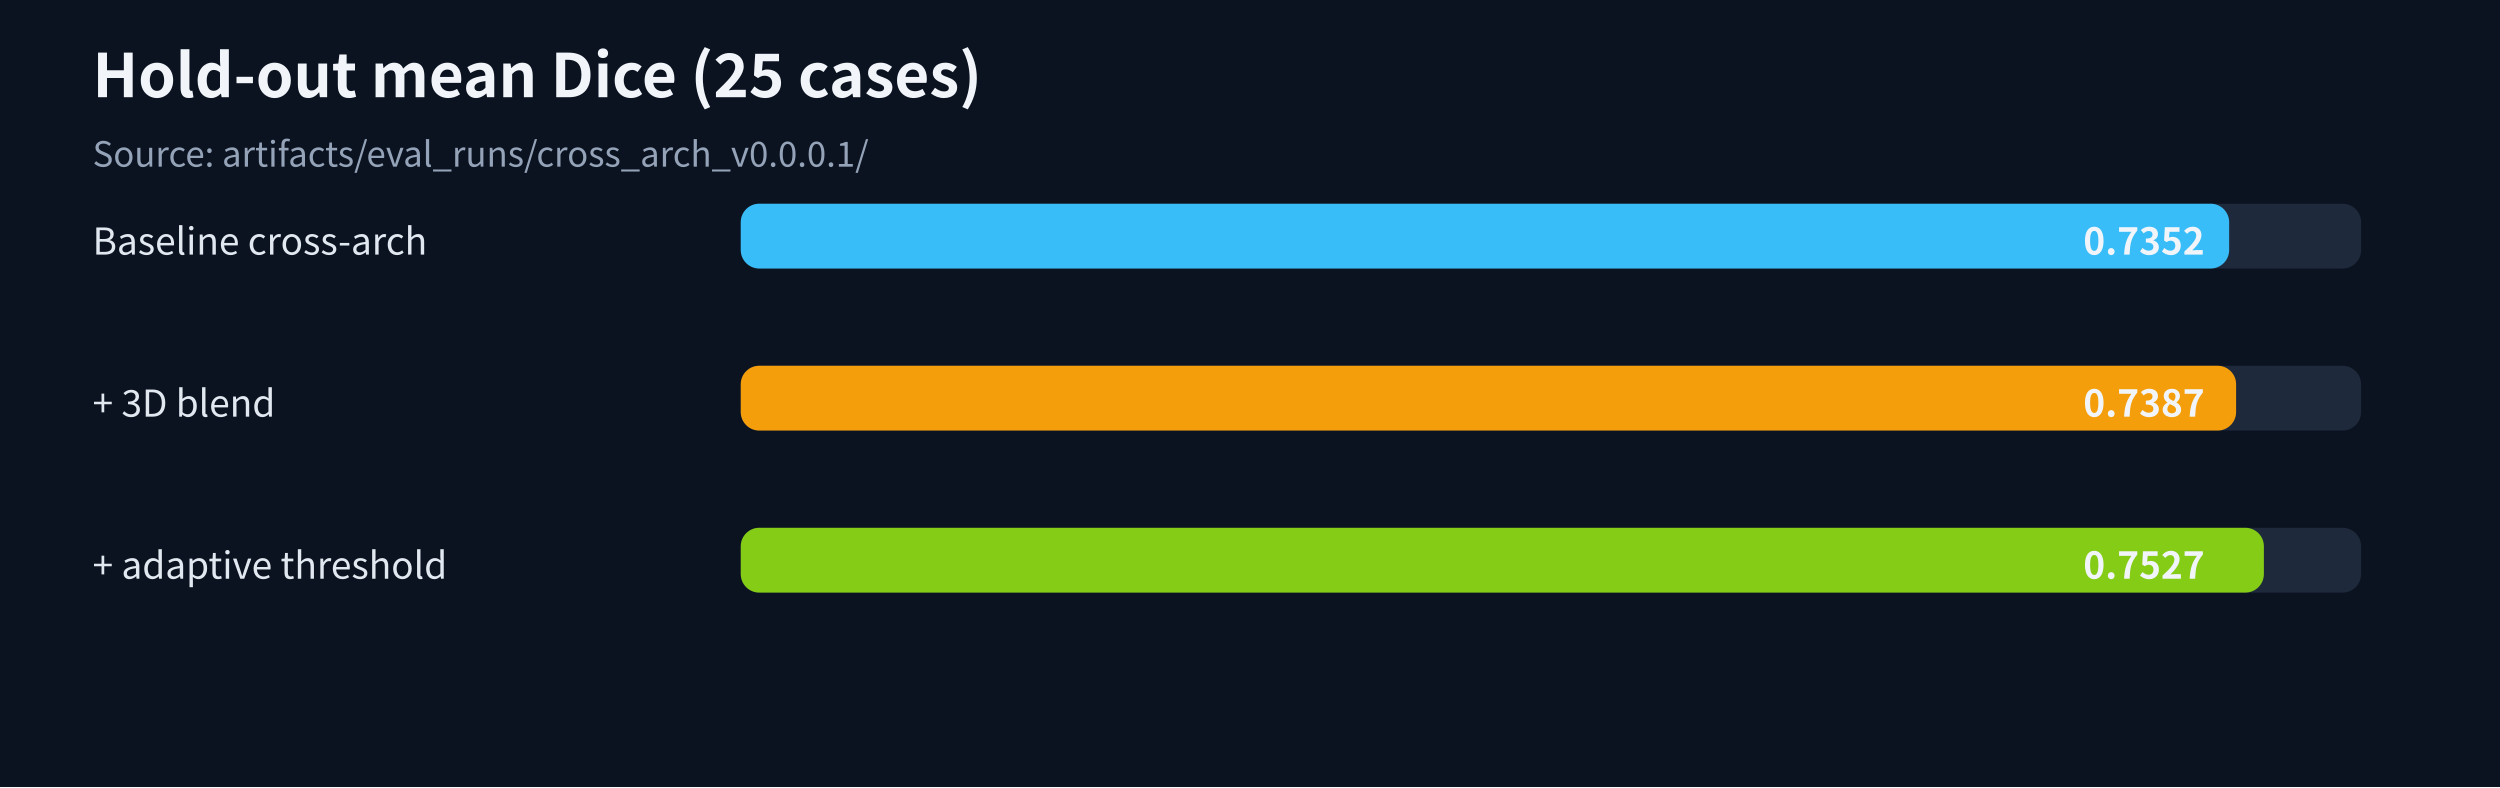
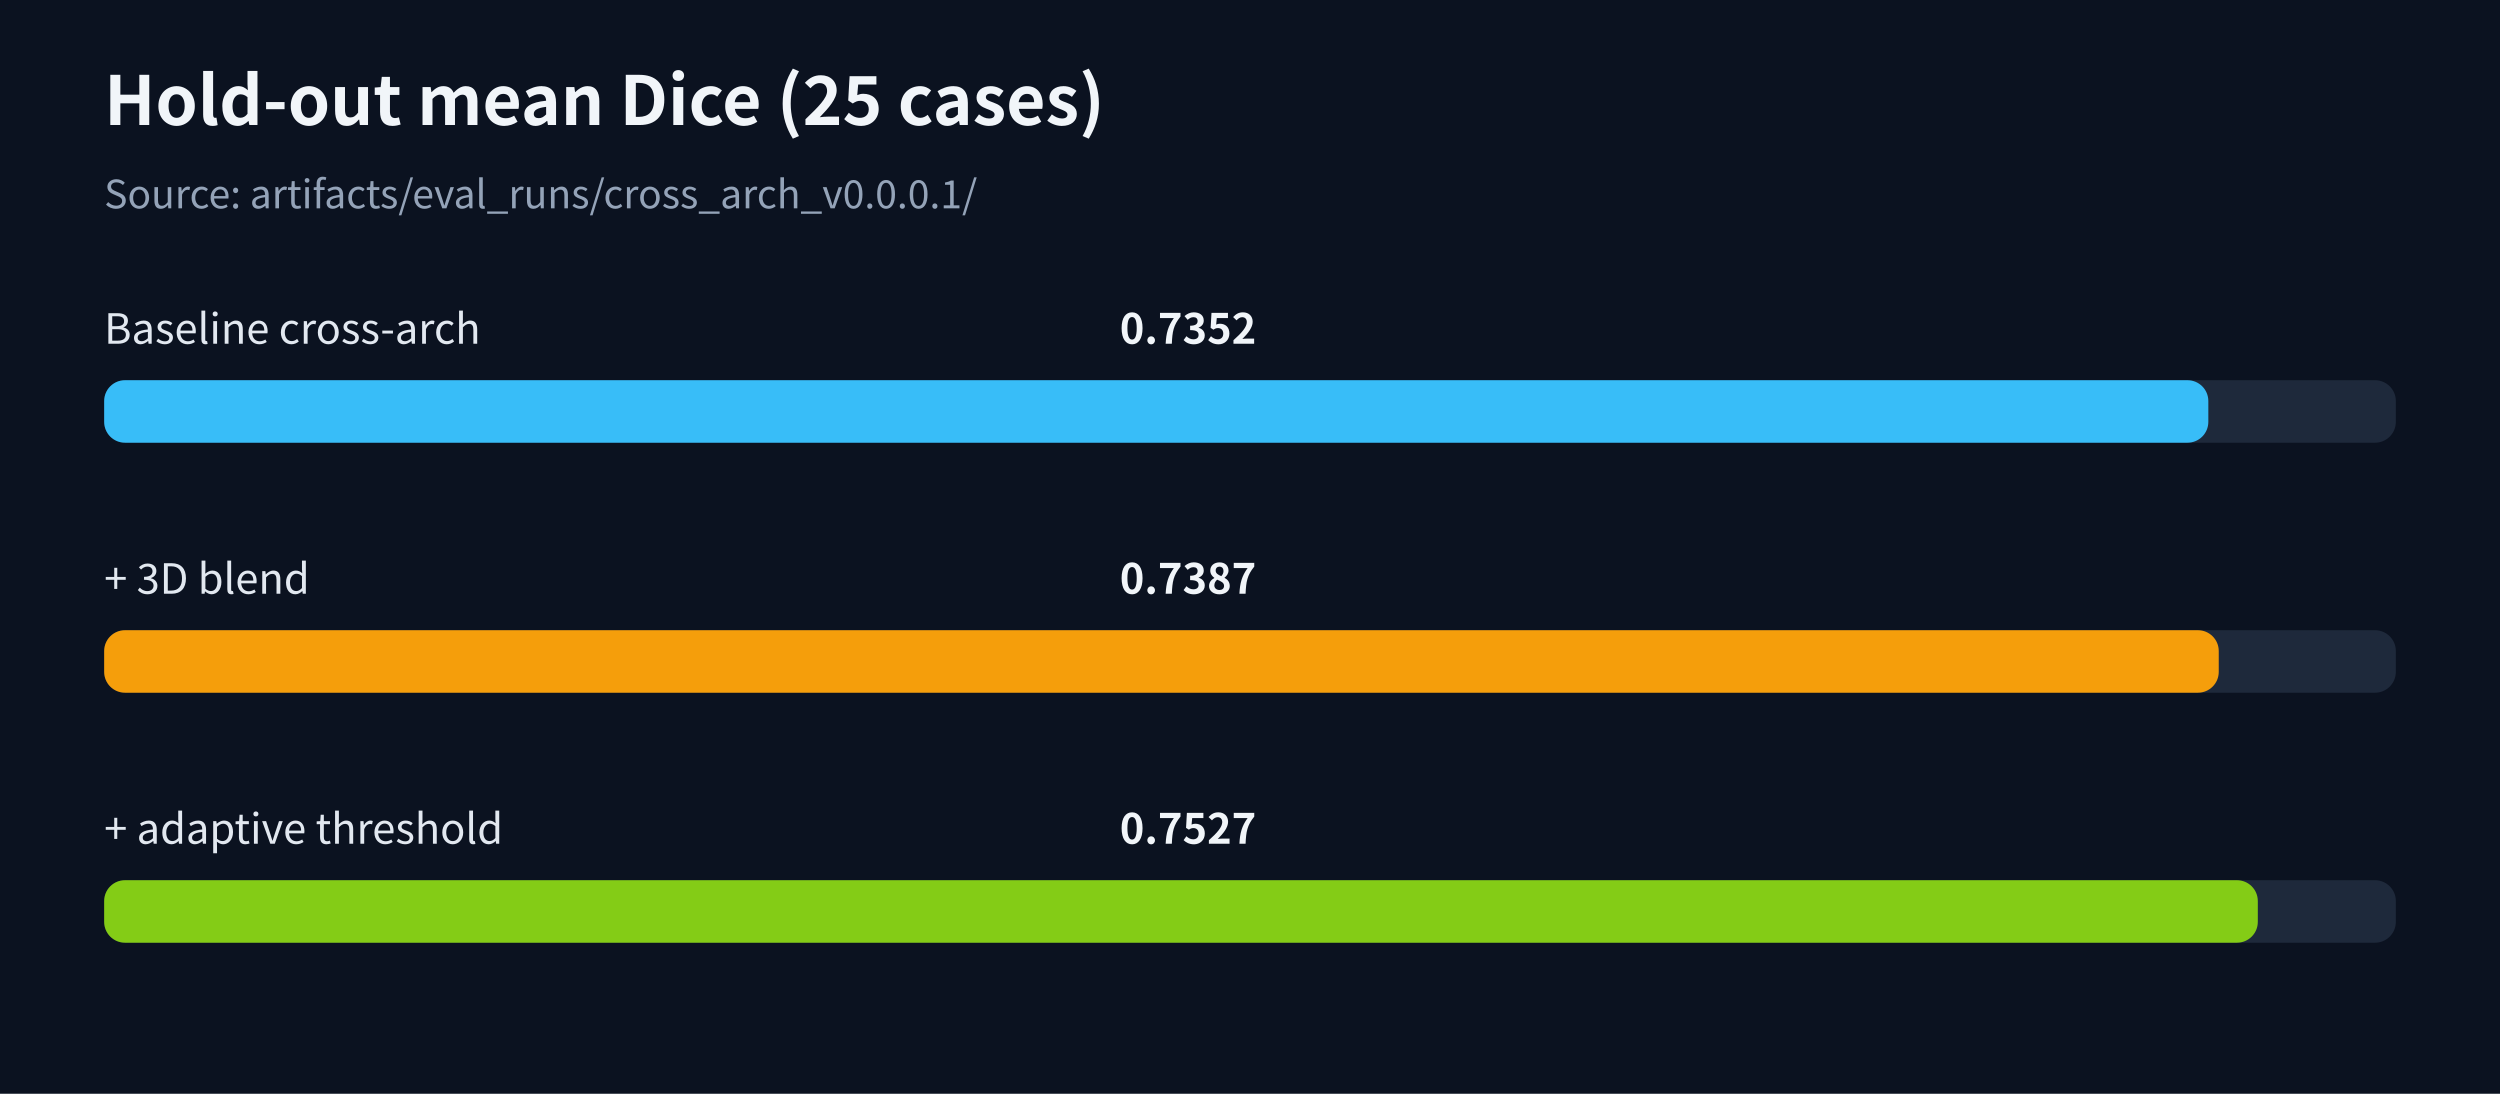
- <svg xmlns="http://www.w3.org/2000/svg" viewBox="0 0 1080 340" width="100%" preserveAspectRatio="xMidYMid meet" role="img" aria-labelledby="title desc">
-   <rect width="1080" height="340" fill="#0B1220" />
+ <svg xmlns="http://www.w3.org/2000/svg" viewBox="0 0 960 420" width="960" height="420" role="img" aria-labelledby="title desc">
+   <rect width="960" height="420" fill="#0B1220" />
  <g font-family="'Hiragino Sans', 'Noto Sans CJK JP', Arial, Helvetica, sans-serif">
-     <text x="40" y="42" fill="#F1F5F9" font-size="26" font-weight="700">Hold-out mean Dice (25 cases)</text>
-     <text x="40" y="72" fill="#94A3B8" font-size="15">Source: artifacts/eval_runs/cross_arch_v0.0.0.1/</text>
-     <text x="40" y="110" fill="#E2E8F0" font-size="16">Baseline cross-arch</text>
-     <rect x="320" y="88" width="700" height="28" rx="8" fill="#1E293B" />
-     <rect x="320" y="88" width="643" height="28" rx="8" fill="#38BDF8" />
-     <text x="900" y="110" fill="#F1F5F9" font-size="16" font-weight="700">0.7352</text>
-     <text x="40" y="180" fill="#E2E8F0" font-size="16">+ 3D blend</text>
-     <rect x="320" y="158" width="700" height="28" rx="8" fill="#1E293B" />
-     <rect x="320" y="158" width="646" height="28" rx="8" fill="#F59E0B" />
-     <text x="900" y="180" fill="#F1F5F9" font-size="16" font-weight="700">0.7387</text>
-     <text x="40" y="250" fill="#E2E8F0" font-size="16">+ adaptive threshold</text>
-     <rect x="320" y="228" width="700" height="28" rx="8" fill="#1E293B" />
-     <rect x="320" y="228" width="658" height="28" rx="8" fill="#84CC16" />
-     <text x="900" y="250" fill="#F1F5F9" font-size="16" font-weight="700">0.7527</text>
+     <text x="40" y="48" fill="#F1F5F9" font-size="26" font-weight="700">Hold-out mean Dice (25 cases)</text>
+     <text x="40" y="80" fill="#94A3B8" font-size="15">Source: artifacts/eval_runs/cross_arch_v0.0.0.1/</text>
+     <text x="40" y="132" fill="#E2E8F0" font-size="16">Baseline cross-arch</text>
+     <text x="430" y="132" fill="#F1F5F9" font-size="16" font-weight="700">0.7352</text>
+     <rect x="40" y="146" width="880" height="24" rx="8" fill="#1E293B" />
+     <rect x="40" y="146" width="808" height="24" rx="8" fill="#38BDF8" />
+     <text x="40" y="228" fill="#E2E8F0" font-size="16">+ 3D blend</text>
+     <text x="430" y="228" fill="#F1F5F9" font-size="16" font-weight="700">0.7387</text>
+     <rect x="40" y="242" width="880" height="24" rx="8" fill="#1E293B" />
+     <rect x="40" y="242" width="812" height="24" rx="8" fill="#F59E0B" />
+     <text x="40" y="324" fill="#E2E8F0" font-size="16">+ adaptive threshold</text>
+     <text x="430" y="324" fill="#F1F5F9" font-size="16" font-weight="700">0.7527</text>
+     <rect x="40" y="338" width="880" height="24" rx="8" fill="#1E293B" />
+     <rect x="40" y="338" width="827" height="24" rx="8" fill="#84CC16" />
  </g>
</svg>
